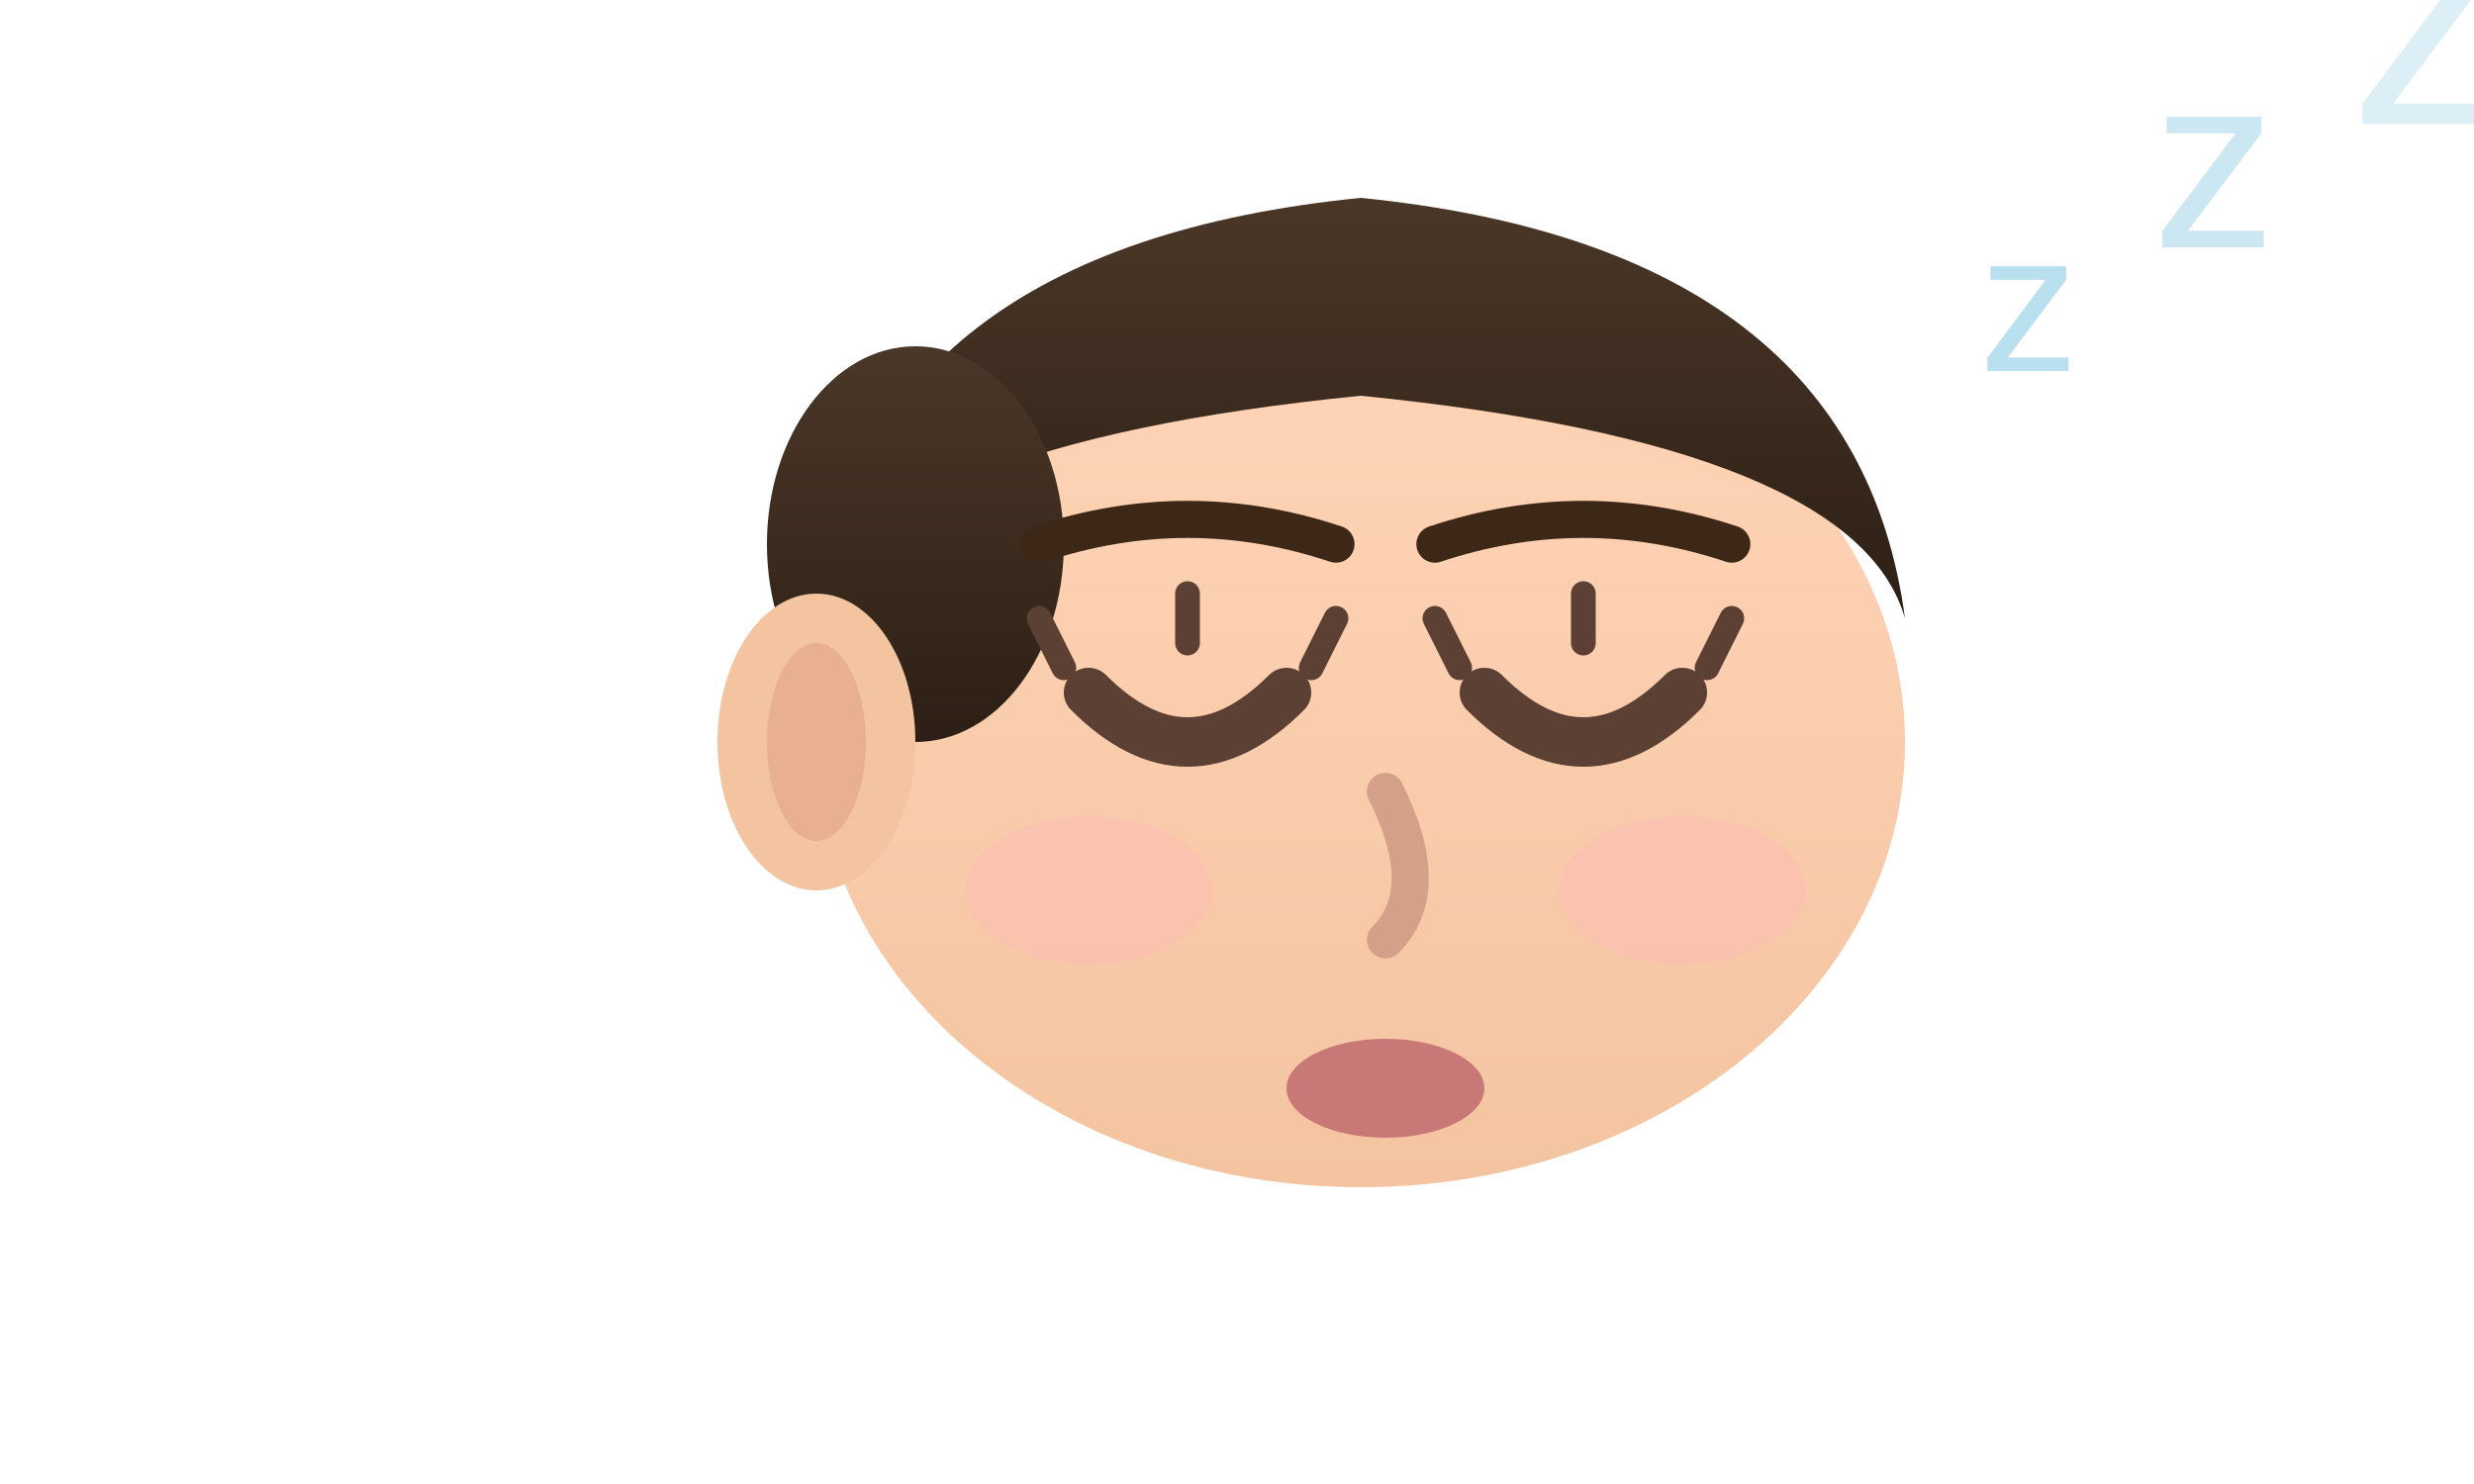
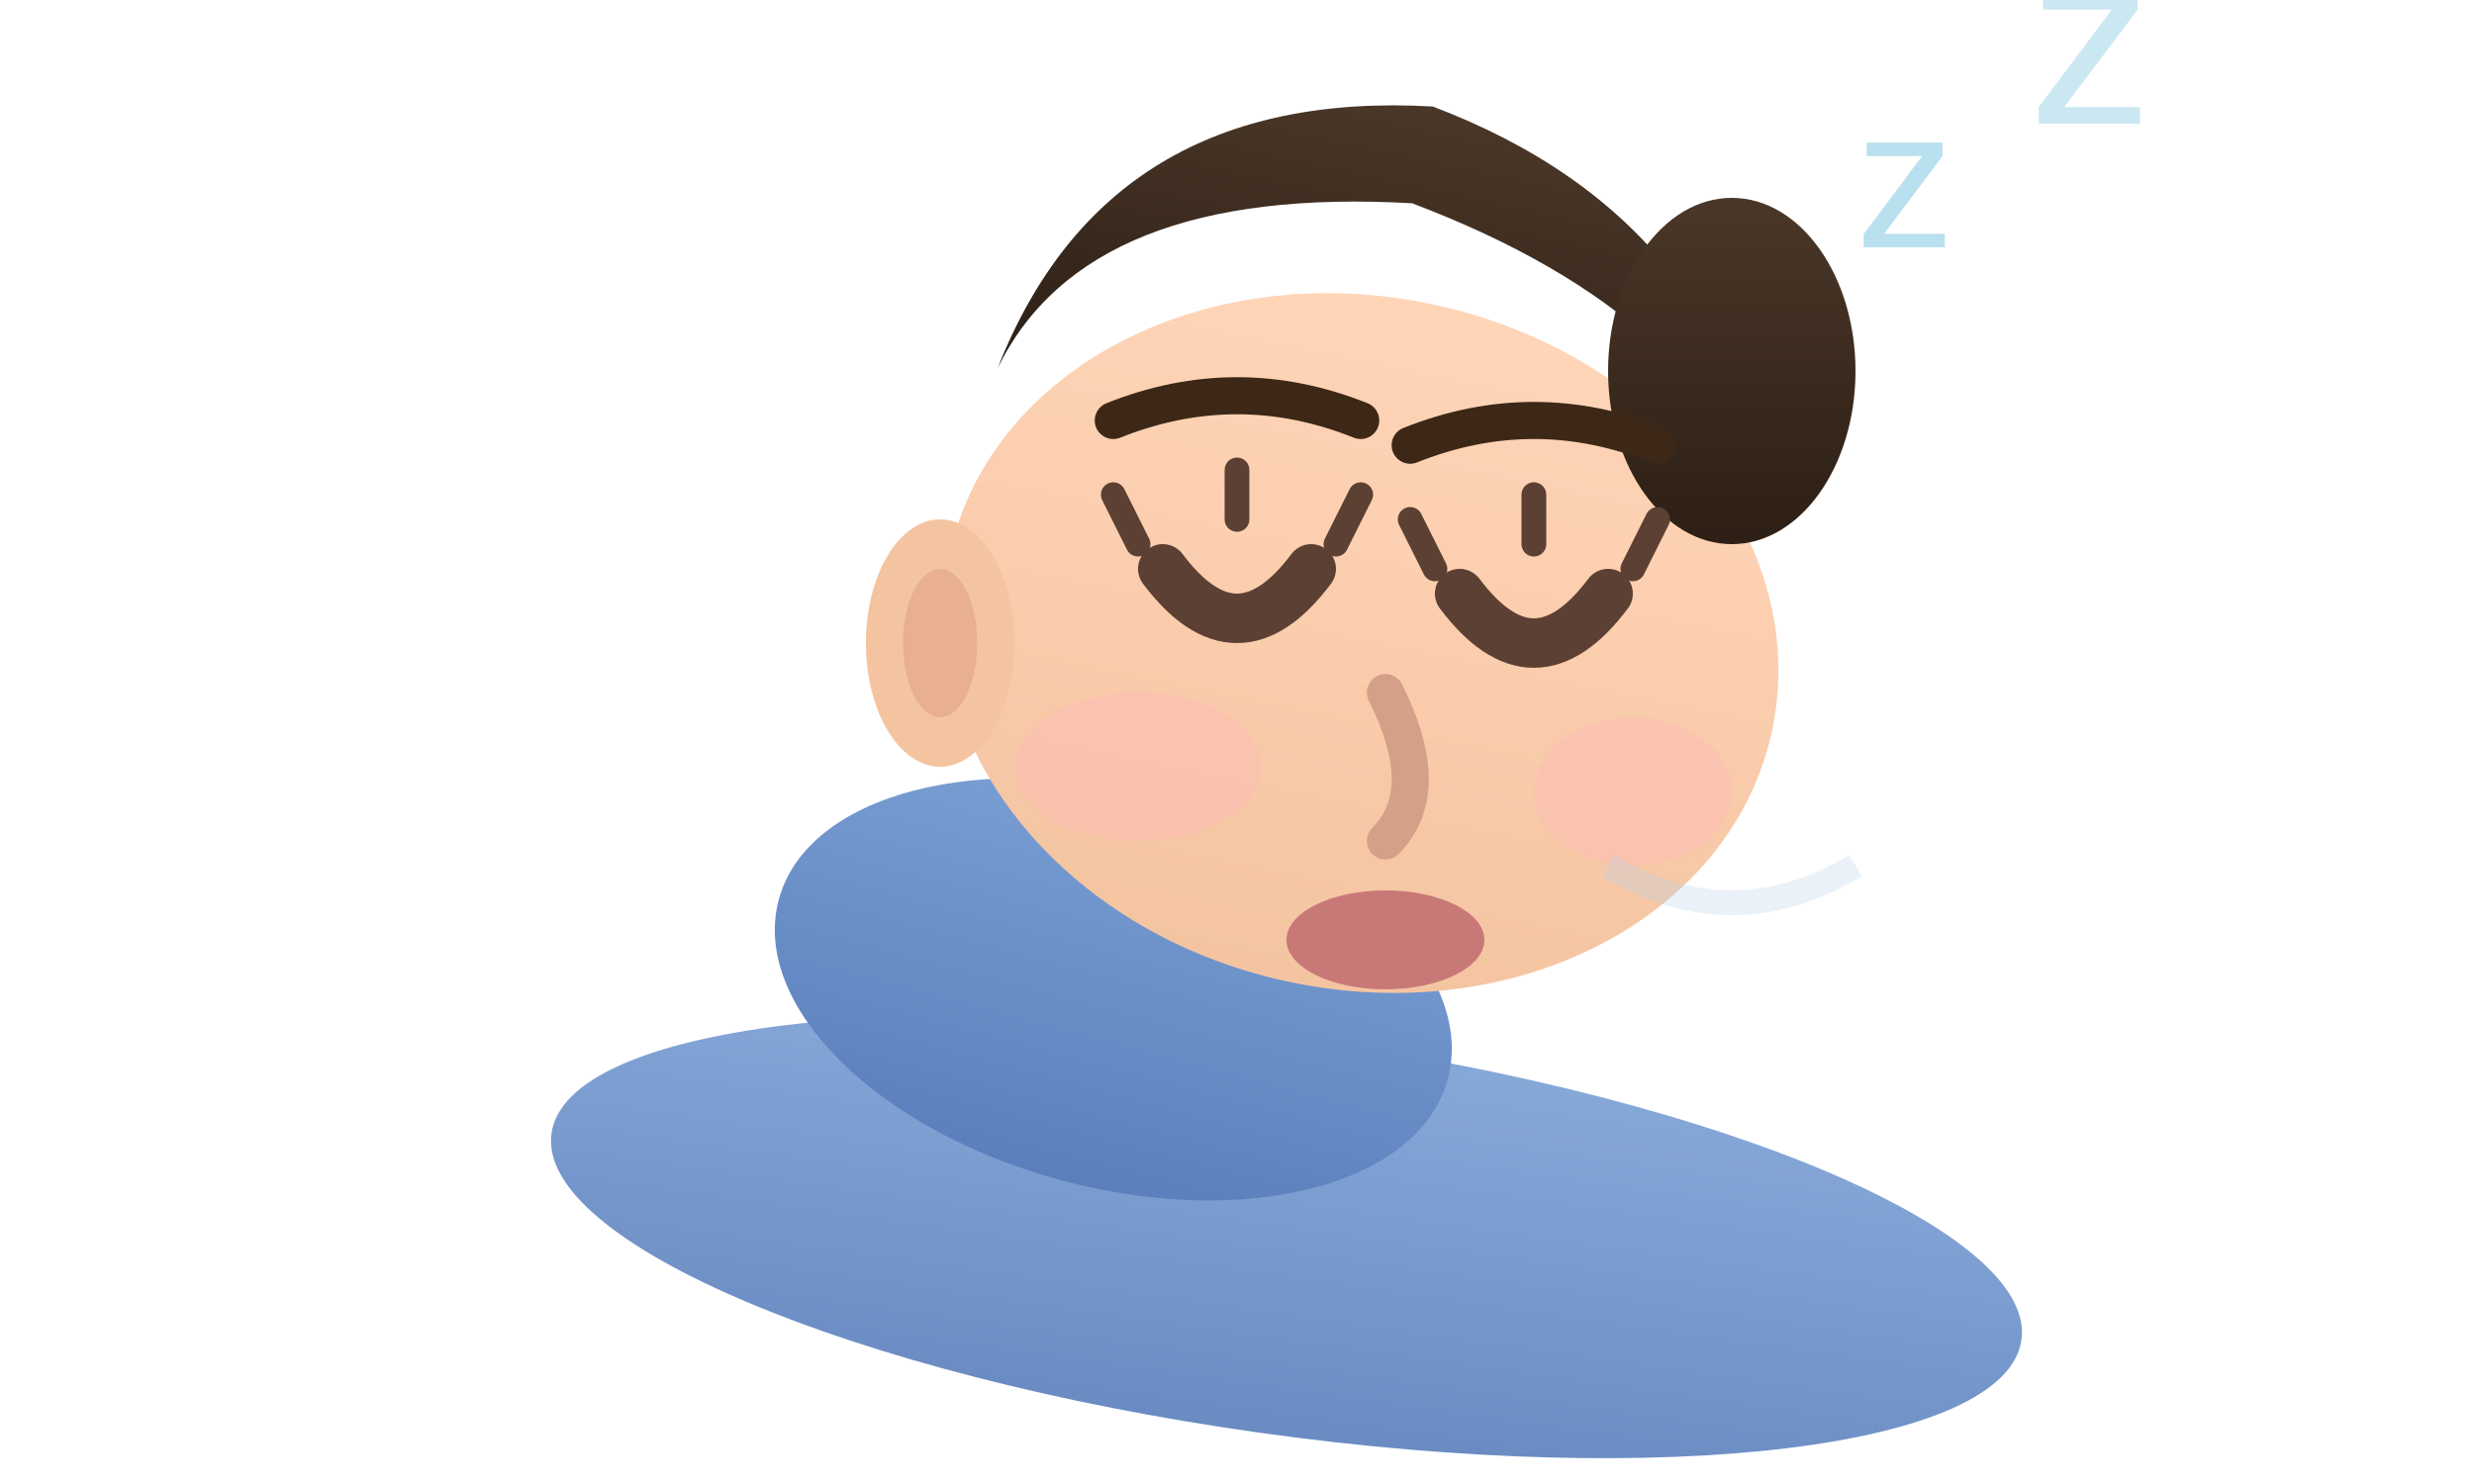
<svg xmlns="http://www.w3.org/2000/svg" viewBox="0 0 100 60">
  <defs>
-     <linearGradient id="skinGrad" x1="0%" y1="0%" x2="0%" y2="100%">
+     <linearGradient id="skinGradR" x1="0%" y1="0%" x2="0%" y2="100%">
      <stop offset="0%" style="stop-color:#ffd5b8" />
      <stop offset="100%" style="stop-color:#f4c4a0" />
    </linearGradient>
-     <linearGradient id="hairGrad" x1="0%" y1="0%" x2="0%" y2="100%">
+     <linearGradient id="hairGradR" x1="0%" y1="0%" x2="0%" y2="100%">
      <stop offset="0%" style="stop-color:#4a3728" />
      <stop offset="100%" style="stop-color:#2d1f15" />
    </linearGradient>
+     <linearGradient id="blanketGradR" x1="0%" y1="0%" x2="0%" y2="100%">
+       <stop offset="0%" style="stop-color:#7a9fd4" />
+       <stop offset="100%" style="stop-color:#5a7fbc" />
+     </linearGradient>
  </defs>
-   <ellipse cx="55" cy="30" rx="22" ry="18" fill="url(#skinGrad)" />
-   <path d="M33 25 Q35 10 55 8 Q75 10 77 25 Q75 18 55 16 Q35 18 33 25" fill="url(#hairGrad)" />
-   <ellipse cx="37" cy="22" rx="6" ry="8" fill="url(#hairGrad)" />
-   <ellipse cx="33" cy="30" rx="4" ry="6" fill="#f4c4a0" />
-   <ellipse cx="33" cy="30" rx="2" ry="4" fill="#e8b090" />
-   <path d="M44 28 Q48 32 52 28" stroke="#5c4033" stroke-width="2" fill="none" stroke-linecap="round" />
-   <path d="M60 28 Q64 32 68 28" stroke="#5c4033" stroke-width="2" fill="none" stroke-linecap="round" />
-   <path d="M43 27 L42 25" stroke="#5c4033" stroke-width="1" stroke-linecap="round" />
-   <path d="M48 26 L48 24" stroke="#5c4033" stroke-width="1" stroke-linecap="round" />
-   <path d="M53 27 L54 25" stroke="#5c4033" stroke-width="1" stroke-linecap="round" />
-   <path d="M59 27 L58 25" stroke="#5c4033" stroke-width="1" stroke-linecap="round" />
-   <path d="M64 26 L64 24" stroke="#5c4033" stroke-width="1" stroke-linecap="round" />
-   <path d="M69 27 L70 25" stroke="#5c4033" stroke-width="1" stroke-linecap="round" />
-   <path d="M42 22 Q48 20 54 22" stroke="#3d2817" stroke-width="1.5" fill="none" stroke-linecap="round" />
-   <path d="M58 22 Q64 20 70 22" stroke="#3d2817" stroke-width="1.5" fill="none" stroke-linecap="round" />
-   <path d="M56 32 Q58 36 56 38" stroke="#d4a088" stroke-width="1.5" fill="none" stroke-linecap="round" />
-   <ellipse cx="56" cy="44" rx="4" ry="2" fill="#c97878" />
-   <ellipse cx="44" cy="36" rx="5" ry="3" fill="#ffb8b8" opacity="0.4" />
-   <ellipse cx="68" cy="36" rx="5" ry="3" fill="#ffb8b8" opacity="0.4" />
-   <text x="80" y="15" font-family="Arial, sans-serif" font-size="8" fill="#a8d8ea" opacity="0.8">z</text>
-   <text x="87" y="10" font-family="Arial, sans-serif" font-size="10" fill="#a8d8ea" opacity="0.6">z</text>
-   <text x="95" y="5" font-family="Arial, sans-serif" font-size="12" fill="#a8d8ea" opacity="0.4">z</text>
+   <ellipse cx="52" cy="50" rx="30" ry="8" fill="url(#blanketGradR)" opacity="0.9" transform="rotate(8, 52, 50)" />
+   <ellipse cx="45" cy="40" rx="14" ry="8" fill="url(#blanketGradR)" transform="rotate(15, 45, 40)" />
+   <ellipse cx="55" cy="26" rx="17" ry="14" fill="url(#skinGradR)" transform="rotate(12, 55, 26)" />
+   <path d="M40 18 Q42 6 55 4 Q68 6 72 18 Q68 10 55 8 Q42 10 40 18" fill="url(#hairGradR)" transform="rotate(12, 55, 18)" />
+   <ellipse cx="70" cy="15" rx="5" ry="7" fill="url(#hairGradR)" />
+   <ellipse cx="38" cy="26" rx="3" ry="5" fill="#f4c4a0" />
+   <ellipse cx="38" cy="26" rx="1.5" ry="3" fill="#e8b090" />
+   <path d="M47 23 Q50 27 53 23" stroke="#5c4033" stroke-width="2" fill="none" stroke-linecap="round" />
+   <path d="M59 24 Q62 28 65 24" stroke="#5c4033" stroke-width="2" fill="none" stroke-linecap="round" />
+   <path d="M46 22 L45 20" stroke="#5c4033" stroke-width="1" stroke-linecap="round" />
+   <path d="M50 21 L50 19" stroke="#5c4033" stroke-width="1" stroke-linecap="round" />
+   <path d="M54 22 L55 20" stroke="#5c4033" stroke-width="1" stroke-linecap="round" />
+   <path d="M58 23 L57 21" stroke="#5c4033" stroke-width="1" stroke-linecap="round" />
+   <path d="M62 22 L62 20" stroke="#5c4033" stroke-width="1" stroke-linecap="round" />
+   <path d="M66 23 L67 21" stroke="#5c4033" stroke-width="1" stroke-linecap="round" />
+   <path d="M45 17 Q50 15 55 17" stroke="#3d2817" stroke-width="1.5" fill="none" stroke-linecap="round" />
+   <path d="M57 18 Q62 16 67 18" stroke="#3d2817" stroke-width="1.5" fill="none" stroke-linecap="round" />
+   <path d="M56 28 Q58 32 56 34" stroke="#d4a088" stroke-width="1.5" fill="none" stroke-linecap="round" />
+   <ellipse cx="56" cy="38" rx="4" ry="2" fill="#c97878" />
+   <ellipse cx="46" cy="31" rx="5" ry="3" fill="#ffb8b8" opacity="0.4" />
+   <ellipse cx="66" cy="32" rx="4" ry="3" fill="#ffb8b8" opacity="0.4" />
+   <path d="M65 35 Q70 38 75 35" stroke="#b8d0e8" stroke-width="1" fill="none" opacity="0.3" />
+   <text x="75" y="10" font-family="Arial, sans-serif" font-size="8" fill="#a8d8ea" opacity="0.8">z</text>
+   <text x="82" y="5" font-family="Arial, sans-serif" font-size="10" fill="#a8d8ea" opacity="0.6">z</text>
+   <text x="90" y="0" font-family="Arial, sans-serif" font-size="12" fill="#a8d8ea" opacity="0.4">z</text>
</svg>
